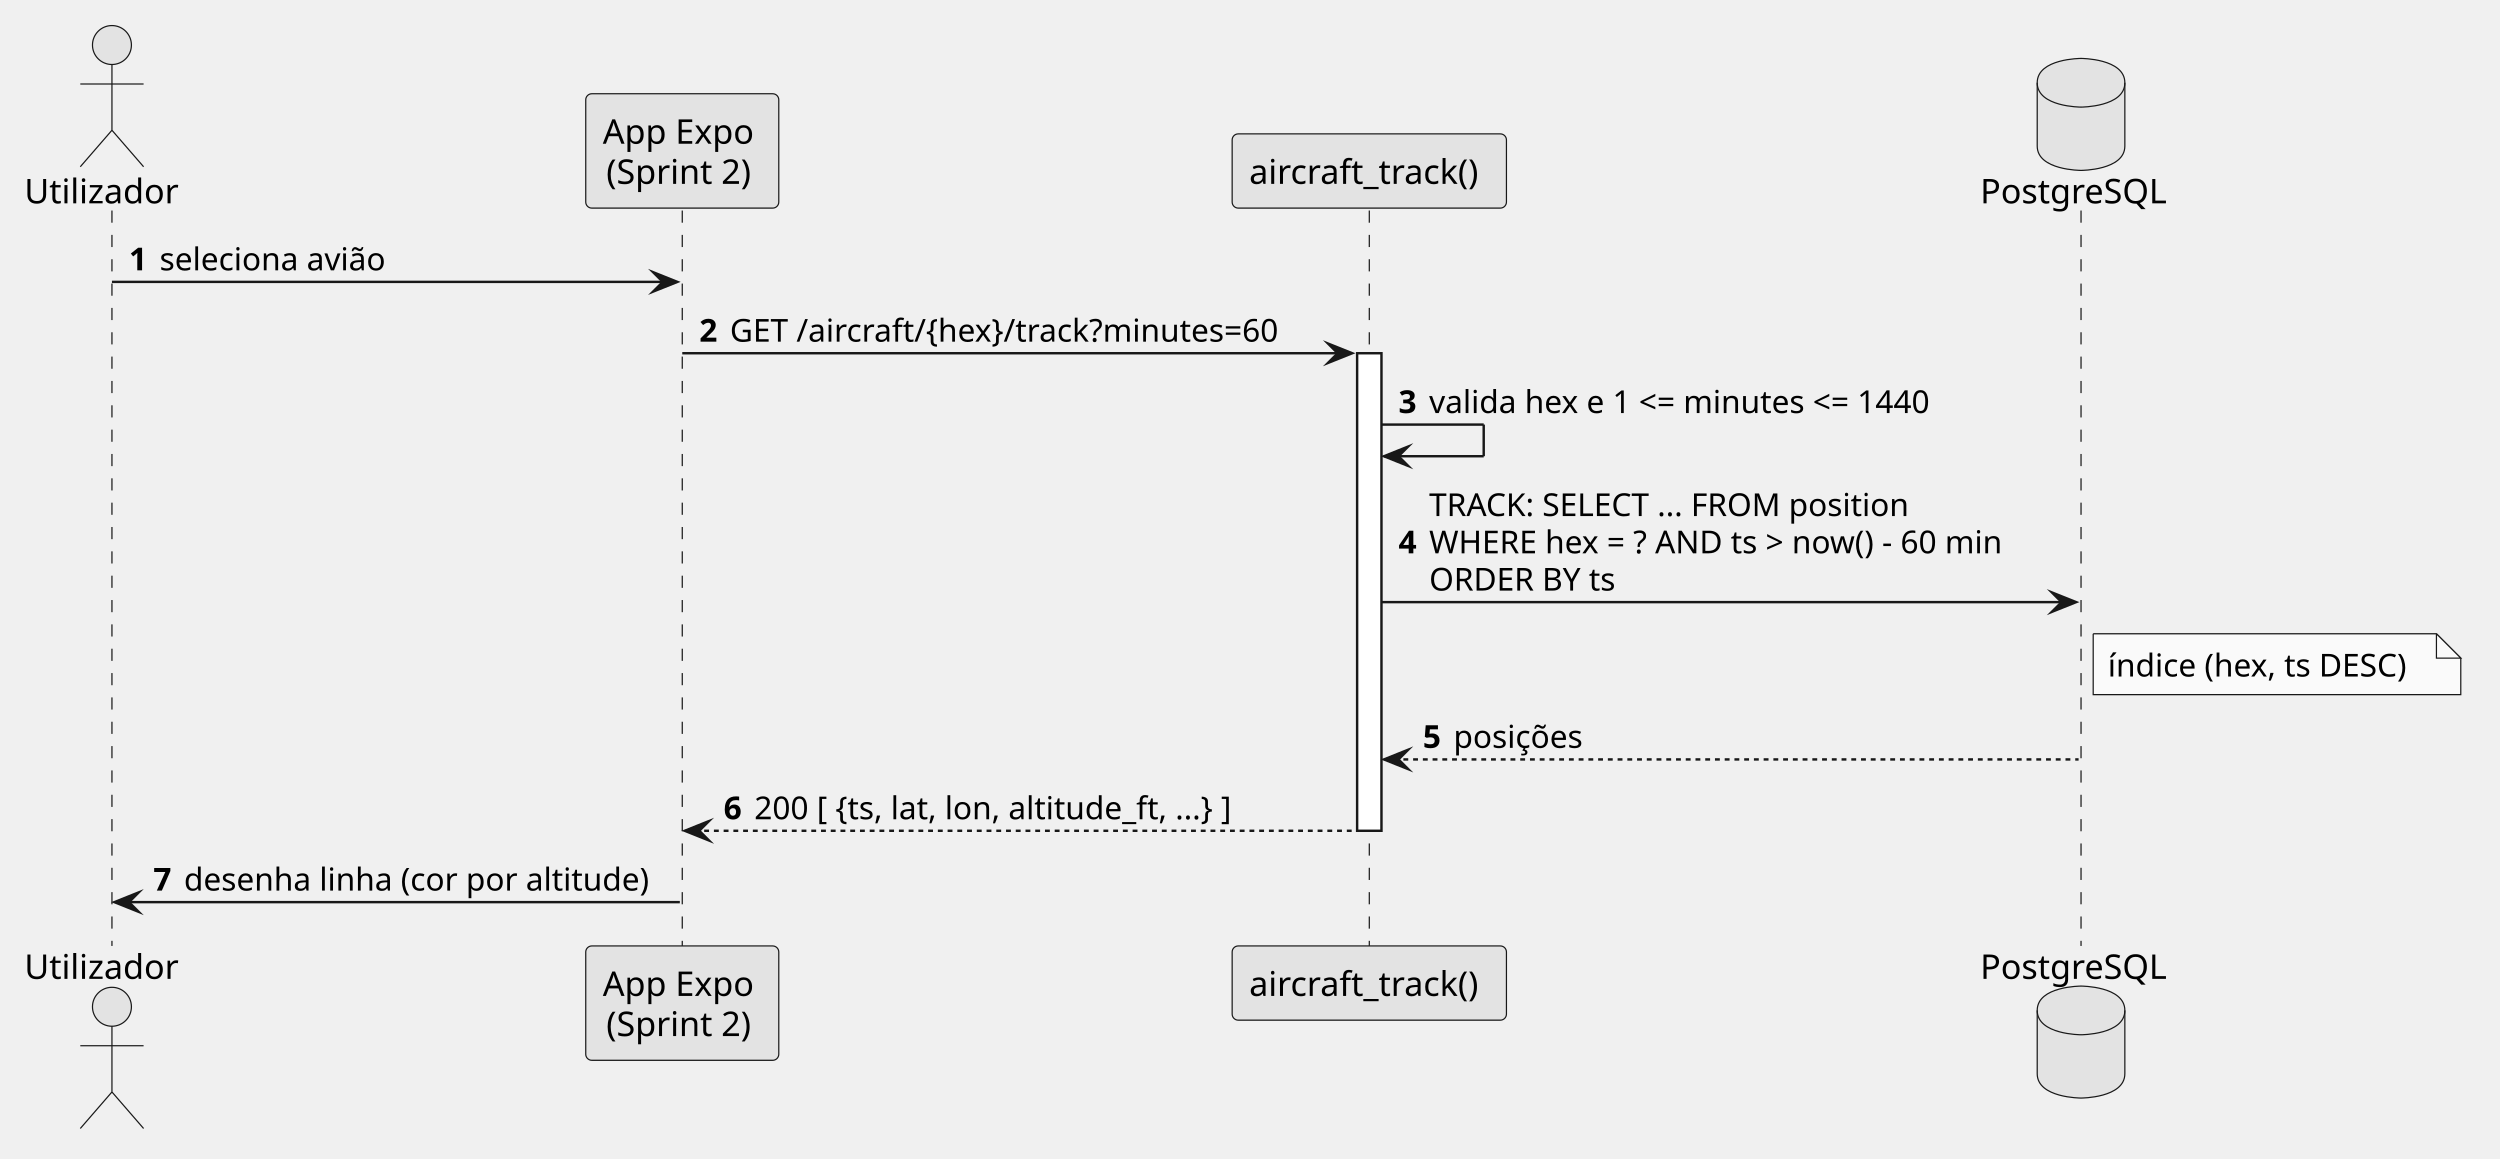
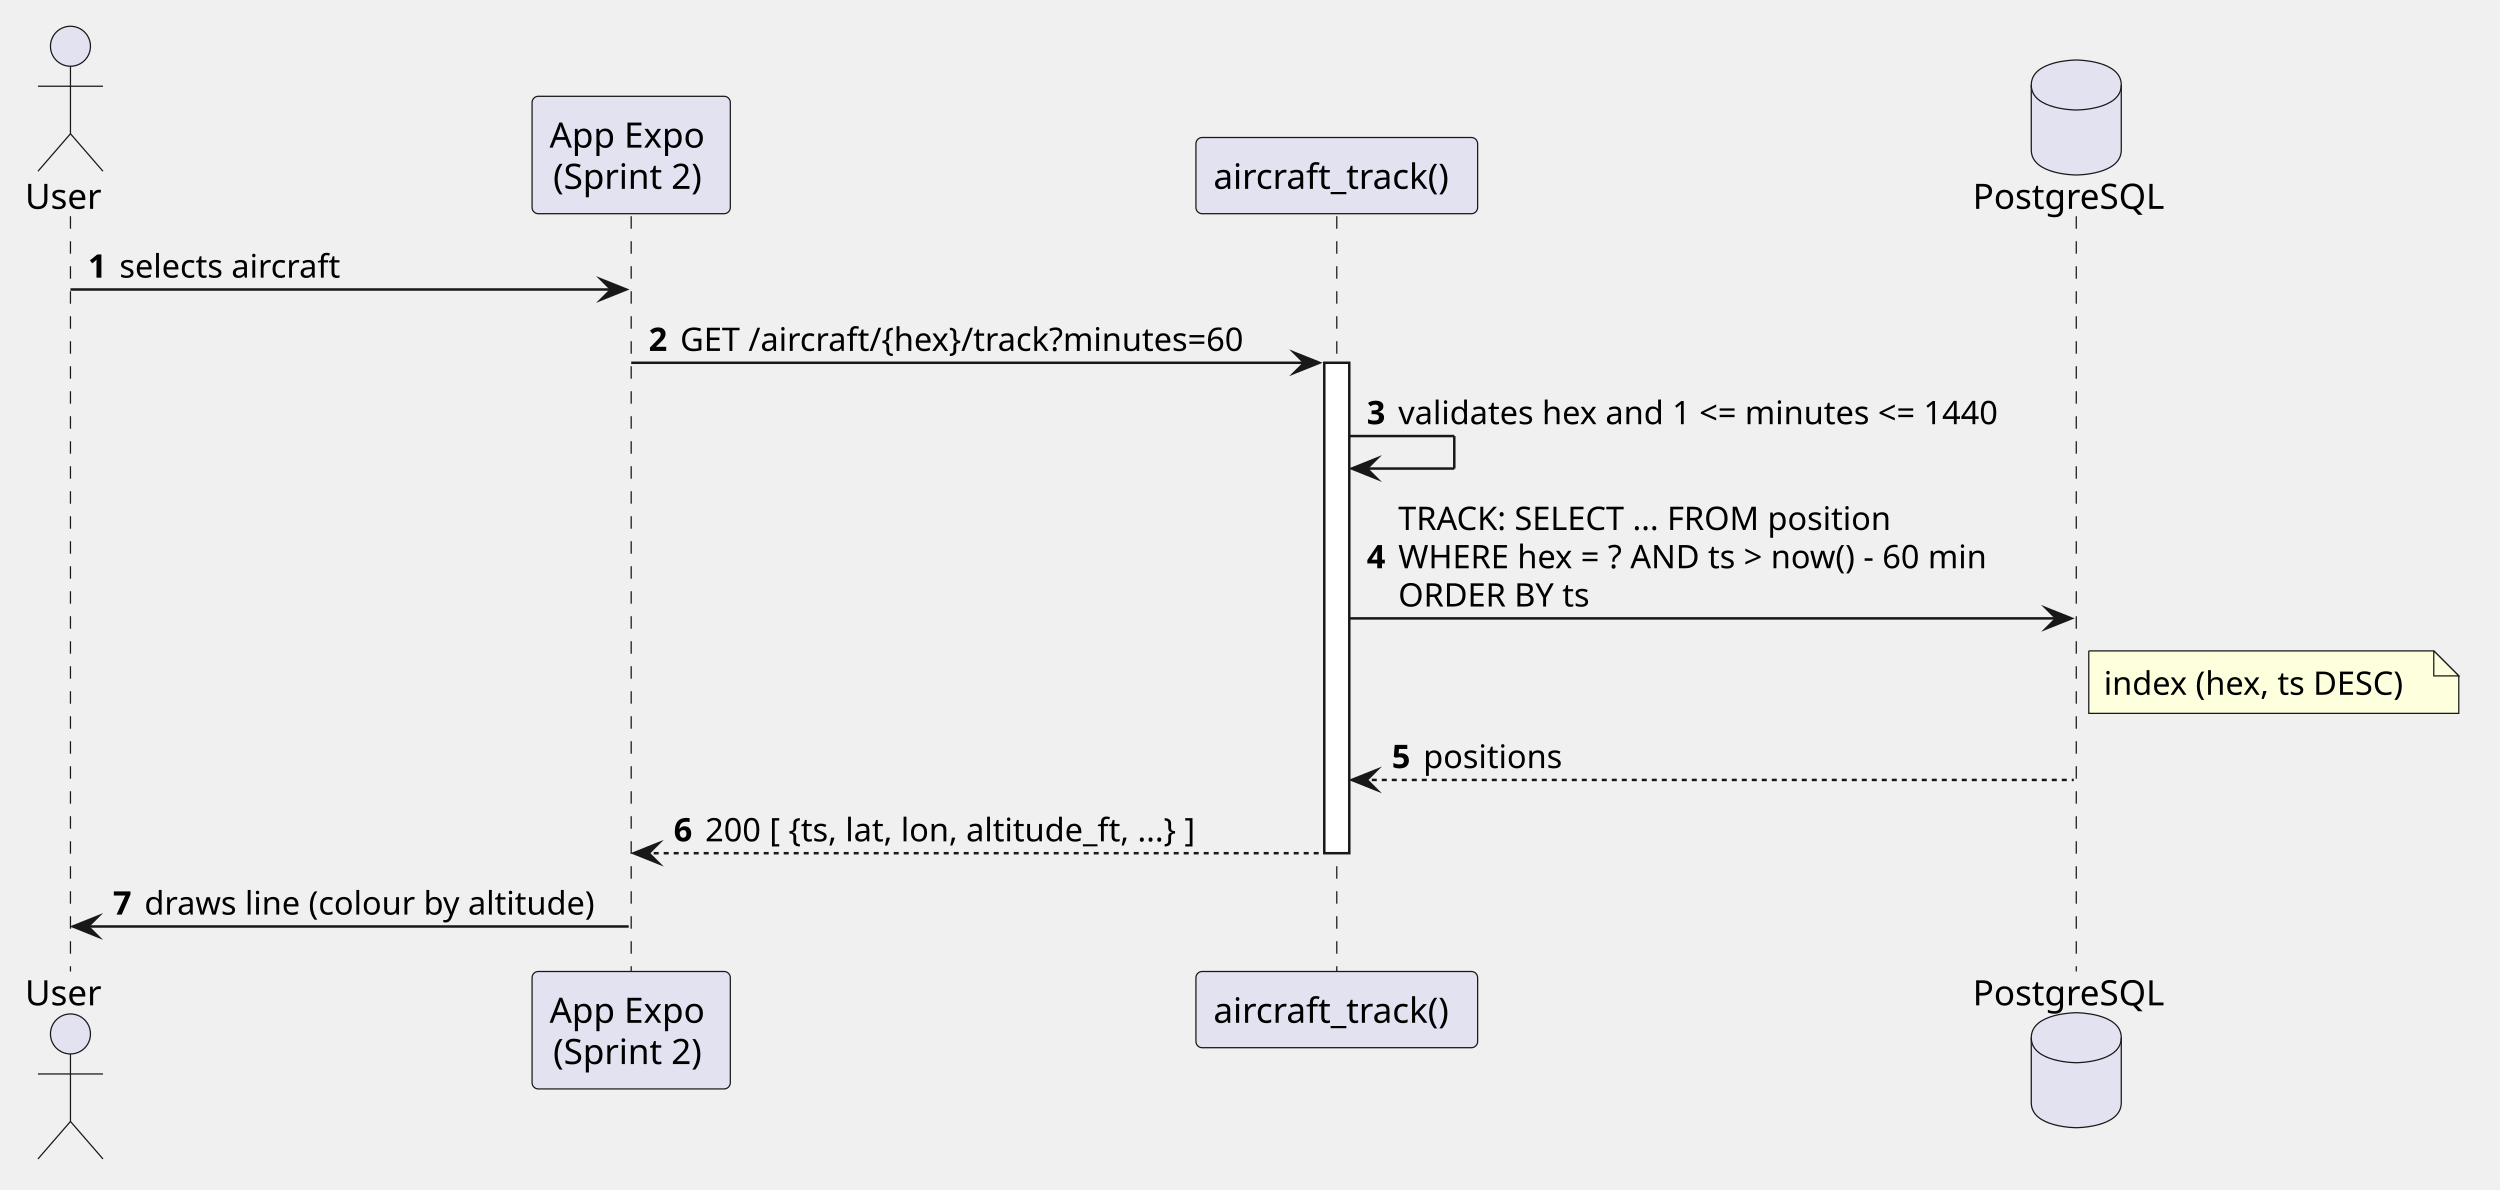
- <svg xmlns="http://www.w3.org/2000/svg" version="1.1" data-diagram-type="SEQUENCE" style="width:1027px;height:476px;background:#FFFFFF;" width="1027px" height="476px" viewBox="0 0 1027 476" zoomAndPan="magnify" preserveAspectRatio="none" contentStyleType="text/css">
+ <svg xmlns="http://www.w3.org/2000/svg" version="1.1" data-diagram-type="SEQUENCE" style="width:1000px;height:476px;background:#FFFFFF;" width="1000px" height="476px" viewBox="0 0 1000 476" zoomAndPan="magnify" preserveAspectRatio="none" contentStyleType="text/css">
  <defs />
  <g font-family="sans-serif" lengthAdjust="spacing">
-     <g class="participant-lifeline" data-qualified-name="U" data-entity-uid="part1" id="part1-lifeline" data-source-line="3">
+     <g class="participant-lifeline" data-qualified-name="U" data-entity-uid="part1" id="part1-lifeline" data-source-line="2">
      <g>
-         <rect x="42.487" y="86.488" width="8" height="302.105" fill="#000" fill-opacity="0" />
-         <line x1="45.987" y1="86.488" x2="45.987" y2="388.594" style="stroke:#181818;stroke-width:0.5;stroke-dasharray:5,5;" />
+         <rect x="24.683" y="86.488" width="8" height="302.105" fill="#000" fill-opacity="0" />
+         <line x1="28.183" y1="86.488" x2="28.183" y2="388.594" style="stroke:#181818;stroke-width:0.5;stroke-dasharray:5,5;" />
      </g>
    </g>
-     <g class="participant-lifeline" data-qualified-name="App" data-entity-uid="part2" id="part2-lifeline" data-source-line="4">
+     <g class="participant-lifeline" data-qualified-name="App" data-entity-uid="part2" id="part2-lifeline" data-source-line="3">
      <g>
-         <rect x="276.773" y="86.488" width="8" height="302.105" fill="#000" fill-opacity="0" />
-         <line x1="280.273" y1="86.488" x2="280.273" y2="388.594" style="stroke:#181818;stroke-width:0.5;stroke-dasharray:5,5;" />
+         <rect x="248.978" y="86.488" width="8" height="302.105" fill="#000" fill-opacity="0" />
+         <line x1="252.478" y1="86.488" x2="252.478" y2="388.594" style="stroke:#181818;stroke-width:0.5;stroke-dasharray:5,5;" />
      </g>
    </g>
-     <g class="participant-lifeline" data-qualified-name="API" data-entity-uid="part3" id="part3-lifeline" data-source-line="5">
+     <g class="participant-lifeline" data-qualified-name="API" data-entity-uid="part3" id="part3-lifeline" data-source-line="4">
      <g>
-         <rect x="559.007" y="86.488" width="8" height="302.105" fill="#000" fill-opacity="0" />
-         <line x1="562.507" y1="86.488" x2="562.507" y2="388.594" style="stroke:#181818;stroke-width:0.5;stroke-dasharray:5,5;" />
+         <rect x="531.212" y="86.488" width="8" height="302.105" fill="#000" fill-opacity="0" />
+         <line x1="534.712" y1="86.488" x2="534.712" y2="388.594" style="stroke:#181818;stroke-width:0.5;stroke-dasharray:5,5;" />
      </g>
    </g>
    <g>
-       <rect x="557.507" y="145.109" width="10" height="196.174" fill="#FFF" style="stroke:#181818;stroke-width:1;" />
+       <rect x="529.712" y="145.109" width="10" height="196.174" fill="#FFF" style="stroke:#181818;stroke-width:1;" />
    </g>
-     <g class="participant-lifeline" data-qualified-name="DB" data-entity-uid="part4" id="part4-lifeline" data-source-line="6">
+     <g class="participant-lifeline" data-qualified-name="DB" data-entity-uid="part4" id="part4-lifeline" data-source-line="5">
      <g>
-         <rect x="851.387" y="86.488" width="8" height="302.105" fill="#000" fill-opacity="0" />
-         <line x1="854.887" y1="86.488" x2="854.887" y2="388.594" style="stroke:#181818;stroke-width:0.5;stroke-dasharray:5,5;" />
+         <rect x="827.009" y="86.488" width="8" height="302.105" fill="#000" fill-opacity="0" />
+         <line x1="830.509" y1="86.488" x2="830.509" y2="388.594" style="stroke:#181818;stroke-width:0.5;stroke-dasharray:5,5;" />
      </g>
    </g>
-     <g class="participant participant-head" data-qualified-name="U" data-entity-uid="part1" id="part1-head" data-source-line="3">
-       <text x="10" y="83.535" fill="#000" font-size="14" textLength="65.974">Utilizador</text>
-       <ellipse cx="45.987" cy="18.5" rx="8" ry="8" fill="#E3E3E3" style="stroke:#181818;stroke-width:0.5;" />
-       <path d="M45.987,26.5 L45.987,53.5 M32.987,34.5 L58.987,34.5 M45.987,53.5 L32.987,68.5 M45.987,53.5 L58.987,68.5" style="stroke:#181818;stroke-width:0.5;" fill="none" />
+     <g class="participant participant-head" data-qualified-name="U" data-entity-uid="part1" id="part1-head" data-source-line="2">
+       <text x="10" y="83.535" fill="#000" font-size="14" textLength="30.365">User</text>
+       <ellipse cx="28.183" cy="18.5" rx="8" ry="8" fill="#E2E2F0" style="stroke:#181818;stroke-width:0.5;" />
+       <path d="M28.183,26.5 L28.183,53.5 M15.183,34.5 L41.183,34.5 M28.183,53.5 L15.183,68.5 M28.183,53.5 L41.183,68.5" style="stroke:#181818;stroke-width:0.5;" fill="none" />
    </g>
-     <g class="participant participant-head" data-qualified-name="App" data-entity-uid="part2" id="part2-head" data-source-line="4">
-       <rect x="240.625" y="38.512" width="79.297" height="46.977" fill="#E3E3E3" style="stroke:#181818;stroke-width:0.5;" rx="2.5" ry="2.5" />
-       <text x="247.625" y="59.047" fill="#000" font-size="14" textLength="65.297">App Expo</text>
-       <text x="249.053" y="75.535" fill="#000" font-size="14" textLength="62.439">(Sprint 2)</text>
+     <g class="participant participant-head" data-qualified-name="App" data-entity-uid="part2" id="part2-head" data-source-line="3">
+       <rect x="212.829" y="38.512" width="79.297" height="46.977" fill="#E2E2F0" style="stroke:#181818;stroke-width:0.5;" rx="2.5" ry="2.5" />
+       <text x="219.829" y="59.047" fill="#000" font-size="14" textLength="65.297">App Expo</text>
+       <text x="221.258" y="75.535" fill="#000" font-size="14" textLength="62.439">(Sprint 2)</text>
    </g>
-     <g class="participant participant-head" data-qualified-name="API" data-entity-uid="part3" id="part3-head" data-source-line="5">
-       <rect x="506.169" y="55" width="112.677" height="30.488" fill="#E3E3E3" style="stroke:#181818;stroke-width:0.5;" rx="2.5" ry="2.5" />
-       <text x="513.169" y="75.535" fill="#000" font-size="14" textLength="98.677">aircraft_track()</text>
+     <g class="participant participant-head" data-qualified-name="API" data-entity-uid="part3" id="part3-head" data-source-line="4">
+       <rect x="478.374" y="55" width="112.677" height="30.488" fill="#E2E2F0" style="stroke:#181818;stroke-width:0.5;" rx="2.5" ry="2.5" />
+       <text x="485.374" y="75.535" fill="#000" font-size="14" textLength="98.677">aircraft_track()</text>
    </g>
-     <g class="participant participant-head" data-qualified-name="DB" data-entity-uid="part4" id="part4-head" data-source-line="6">
-       <text x="813.462" y="83.535" fill="#000" font-size="14" textLength="76.85">PostgreSQL</text>
-       <path d="M836.887,34 C836.887,24 854.887,24 854.887,24 C854.887,24 872.887,24 872.887,34 L872.887,60 C872.887,70 854.887,70 854.887,70 C854.887,70 836.887,70 836.887,60 L836.887,34" style="stroke:#181818;stroke-width:0.5;" fill="#E3E3E3" />
-       <path d="M836.887,34 C836.887,44 854.887,44 854.887,44 C854.887,44 872.887,44 872.887,34" style="stroke:#181818;stroke-width:0.5;" fill="none" />
+     <g class="participant participant-head" data-qualified-name="DB" data-entity-uid="part4" id="part4-head" data-source-line="5">
+       <text x="789.084" y="83.535" fill="#000" font-size="14" textLength="76.85">PostgreSQL</text>
+       <path d="M812.509,34 C812.509,24 830.509,24 830.509,24 C830.509,24 848.509,24 848.509,34 L848.509,60 C848.509,70 830.509,70 830.509,70 C830.509,70 812.509,70 812.509,60 L812.509,34" style="stroke:#181818;stroke-width:0.5;" fill="#E2E2F0" />
+       <path d="M812.509,34 C812.509,44 830.509,44 830.509,44 C830.509,44 848.509,44 848.509,34" style="stroke:#181818;stroke-width:0.5;" fill="none" />
    </g>
-     <g class="participant participant-tail" data-qualified-name="U" data-entity-uid="part1" id="part1-tail" data-source-line="3">
-       <text x="10" y="402.129" fill="#000" font-size="14" textLength="65.974">Utilizador</text>
-       <ellipse cx="45.987" cy="413.582" rx="8" ry="8" fill="#E3E3E3" style="stroke:#181818;stroke-width:0.5;" />
-       <path d="M45.987,421.582 L45.987,448.582 M32.987,429.582 L58.987,429.582 M45.987,448.582 L32.987,463.582 M45.987,448.582 L58.987,463.582" style="stroke:#181818;stroke-width:0.5;" fill="none" />
+     <g class="participant participant-tail" data-qualified-name="U" data-entity-uid="part1" id="part1-tail" data-source-line="2">
+       <text x="10" y="402.129" fill="#000" font-size="14" textLength="30.365">User</text>
+       <ellipse cx="28.183" cy="413.582" rx="8" ry="8" fill="#E2E2F0" style="stroke:#181818;stroke-width:0.5;" />
+       <path d="M28.183,421.582 L28.183,448.582 M15.183,429.582 L41.183,429.582 M28.183,448.582 L15.183,463.582 M28.183,448.582 L41.183,463.582" style="stroke:#181818;stroke-width:0.5;" fill="none" />
    </g>
-     <g class="participant participant-tail" data-qualified-name="App" data-entity-uid="part2" id="part2-tail" data-source-line="4">
-       <rect x="240.625" y="388.594" width="79.297" height="46.977" fill="#E3E3E3" style="stroke:#181818;stroke-width:0.5;" rx="2.5" ry="2.5" />
-       <text x="247.625" y="409.129" fill="#000" font-size="14" textLength="65.297">App Expo</text>
-       <text x="249.053" y="425.617" fill="#000" font-size="14" textLength="62.439">(Sprint 2)</text>
+     <g class="participant participant-tail" data-qualified-name="App" data-entity-uid="part2" id="part2-tail" data-source-line="3">
+       <rect x="212.829" y="388.594" width="79.297" height="46.977" fill="#E2E2F0" style="stroke:#181818;stroke-width:0.5;" rx="2.5" ry="2.5" />
+       <text x="219.829" y="409.129" fill="#000" font-size="14" textLength="65.297">App Expo</text>
+       <text x="221.258" y="425.617" fill="#000" font-size="14" textLength="62.439">(Sprint 2)</text>
    </g>
-     <g class="participant participant-tail" data-qualified-name="API" data-entity-uid="part3" id="part3-tail" data-source-line="5">
-       <rect x="506.169" y="388.594" width="112.677" height="30.488" fill="#E3E3E3" style="stroke:#181818;stroke-width:0.5;" rx="2.5" ry="2.5" />
-       <text x="513.169" y="409.129" fill="#000" font-size="14" textLength="98.677">aircraft_track()</text>
+     <g class="participant participant-tail" data-qualified-name="API" data-entity-uid="part3" id="part3-tail" data-source-line="4">
+       <rect x="478.374" y="388.594" width="112.677" height="30.488" fill="#E2E2F0" style="stroke:#181818;stroke-width:0.5;" rx="2.5" ry="2.5" />
+       <text x="485.374" y="409.129" fill="#000" font-size="14" textLength="98.677">aircraft_track()</text>
    </g>
-     <g class="participant participant-tail" data-qualified-name="DB" data-entity-uid="part4" id="part4-tail" data-source-line="6">
-       <text x="813.462" y="402.129" fill="#000" font-size="14" textLength="76.85">PostgreSQL</text>
-       <path d="M836.887,415.082 C836.887,405.082 854.887,405.082 854.887,405.082 C854.887,405.082 872.887,405.082 872.887,415.082 L872.887,441.082 C872.887,451.082 854.887,451.082 854.887,451.082 C854.887,451.082 836.887,451.082 836.887,441.082 L836.887,415.082" style="stroke:#181818;stroke-width:0.5;" fill="#E3E3E3" />
-       <path d="M836.887,415.082 C836.887,425.082 854.887,425.082 854.887,425.082 C854.887,425.082 872.887,425.082 872.887,415.082" style="stroke:#181818;stroke-width:0.5;" fill="none" />
+     <g class="participant participant-tail" data-qualified-name="DB" data-entity-uid="part4" id="part4-tail" data-source-line="5">
+       <text x="789.084" y="402.129" fill="#000" font-size="14" textLength="76.85">PostgreSQL</text>
+       <path d="M812.509,415.082 C812.509,405.082 830.509,405.082 830.509,405.082 C830.509,405.082 848.509,405.082 848.509,415.082 L848.509,441.082 C848.509,451.082 830.509,451.082 830.509,451.082 C830.509,451.082 812.509,451.082 812.509,441.082 L812.509,415.082" style="stroke:#181818;stroke-width:0.5;" fill="#E2E2F0" />
+       <path d="M812.509,415.082 C812.509,425.082 830.509,425.082 830.509,425.082 C830.509,425.082 848.509,425.082 848.509,415.082" style="stroke:#181818;stroke-width:0.5;" fill="none" />
    </g>
-     <g class="message" data-entity-1="part1" data-entity-2="part2" id="msg1" data-source-line="8">
-       <polygon points="268.273,111.799,278.273,115.799,268.273,119.799,272.273,115.799" fill="#181818" style="stroke:#181818;stroke-width:1;stroke-linejoin:miter;stroke-miterlimit:10;" />
-       <line x1="45.987" y1="115.799" x2="274.273" y2="115.799" style="stroke:#181818;stroke-width:1;" />
-       <text x="52.987" y="111.057" fill="#000" font-size="13" font-weight="700">1</text>
-       <text x="65.563" y="111.057" fill="#000" font-size="13" textLength="95.462">seleciona avião</text>
+     <g class="message" data-entity-1="part1" data-entity-2="part2" id="msg1" data-source-line="7">
+       <polygon points="240.478,111.799,250.478,115.799,240.478,119.799,244.478,115.799" fill="#181818" style="stroke:#181818;stroke-width:1;stroke-linejoin:miter;stroke-miterlimit:10;" />
+       <line x1="28.183" y1="115.799" x2="246.478" y2="115.799" style="stroke:#181818;stroke-width:1;" />
+       <text x="35.183" y="111.057" fill="#000" font-size="13" font-weight="700">1</text>
+       <text x="47.758" y="111.057" fill="#000" font-size="13" textLength="92.187">selects aircraft</text>
    </g>
-     <g class="message" data-entity-1="part2" data-entity-2="part3" id="msg2" data-source-line="9">
-       <polygon points="545.507,141.109,555.507,145.109,545.507,149.109,549.507,145.109" fill="#181818" style="stroke:#181818;stroke-width:1;stroke-linejoin:miter;stroke-miterlimit:10;" />
-       <line x1="280.273" y1="145.109" x2="551.507" y2="145.109" style="stroke:#181818;stroke-width:1;" />
-       <text x="287.273" y="140.367" fill="#000" font-size="13" font-weight="700">2</text>
-       <text x="299.849" y="140.367" fill="#000" font-size="13" textLength="240.659">GET /aircraft/{hex}/track?minutes=60</text>
+     <g class="message" data-entity-1="part2" data-entity-2="part3" id="msg2" data-source-line="8">
+       <polygon points="517.712,141.109,527.712,145.109,517.712,149.109,521.712,145.109" fill="#181818" style="stroke:#181818;stroke-width:1;stroke-linejoin:miter;stroke-miterlimit:10;" />
+       <line x1="252.478" y1="145.109" x2="523.712" y2="145.109" style="stroke:#181818;stroke-width:1;" />
+       <text x="259.478" y="140.367" fill="#000" font-size="13" font-weight="700">2</text>
+       <text x="272.053" y="140.367" fill="#000" font-size="13" textLength="240.659">GET /aircraft/{hex}/track?minutes=60</text>
    </g>
-     <g class="message" data-entity-1="part3" data-entity-2="part3" id="msg3" data-source-line="11">
-       <line x1="567.507" y1="174.42" x2="609.507" y2="174.42" style="stroke:#181818;stroke-width:1;" />
-       <line x1="609.507" y1="174.42" x2="609.507" y2="187.42" style="stroke:#181818;stroke-width:1;" />
-       <line x1="568.507" y1="187.42" x2="609.507" y2="187.42" style="stroke:#181818;stroke-width:1;" />
-       <polygon points="578.507,183.42,568.507,187.42,578.507,191.42,574.507,187.42" fill="#181818" style="stroke:#181818;stroke-width:1;stroke-linejoin:miter;stroke-miterlimit:10;" />
-       <text x="574.507" y="169.678" fill="#000" font-size="13" font-weight="700">3</text>
-       <text x="587.083" y="169.678" fill="#000" font-size="13" textLength="229.303">valida hex e 1 &lt;= minutes &lt;= 1440</text>
+     <g class="message" data-entity-1="part3" data-entity-2="part3" id="msg3" data-source-line="10">
+       <line x1="539.712" y1="174.42" x2="581.712" y2="174.42" style="stroke:#181818;stroke-width:1;" />
+       <line x1="581.712" y1="174.42" x2="581.712" y2="187.42" style="stroke:#181818;stroke-width:1;" />
+       <line x1="540.712" y1="187.42" x2="581.712" y2="187.42" style="stroke:#181818;stroke-width:1;" />
+       <polygon points="550.712,183.42,540.712,187.42,550.712,191.42,546.712,187.42" fill="#181818" style="stroke:#181818;stroke-width:1;stroke-linejoin:miter;stroke-miterlimit:10;" />
+       <text x="546.712" y="169.678" fill="#000" font-size="13" font-weight="700">3</text>
+       <text x="559.288" y="169.678" fill="#000" font-size="13" textLength="264.221">validates hex and 1 &lt;= minutes &lt;= 1440</text>
    </g>
-     <g class="message" data-entity-1="part3" data-entity-2="part4" id="msg4" data-source-line="12">
-       <polygon points="842.887,243.352,852.887,247.352,842.887,251.352,846.887,247.352" fill="#181818" style="stroke:#181818;stroke-width:1;stroke-linejoin:miter;stroke-miterlimit:10;" />
-       <line x1="567.507" y1="247.352" x2="848.887" y2="247.352" style="stroke:#181818;stroke-width:1;" />
-       <text x="574.507" y="227.299" fill="#000" font-size="13" font-weight="700">4</text>
-       <text x="587.083" y="211.988" fill="#000" font-size="13" textLength="208.749">TRACK: SELECT ... FROM position</text>
-       <text x="587.083" y="227.299" fill="#000" font-size="13" textLength="255.804">WHERE hex = ? AND ts &gt; now() - 60 min</text>
-       <text x="587.083" y="242.609" fill="#000" font-size="13" textLength="78.616">ORDER BY ts</text>
+     <g class="message" data-entity-1="part3" data-entity-2="part4" id="msg4" data-source-line="11">
+       <polygon points="818.509,243.352,828.509,247.352,818.509,251.352,822.509,247.352" fill="#181818" style="stroke:#181818;stroke-width:1;stroke-linejoin:miter;stroke-miterlimit:10;" />
+       <line x1="539.712" y1="247.352" x2="824.509" y2="247.352" style="stroke:#181818;stroke-width:1;" />
+       <text x="546.712" y="227.299" fill="#000" font-size="13" font-weight="700">4</text>
+       <text x="559.288" y="211.988" fill="#000" font-size="13" textLength="208.749">TRACK: SELECT ... FROM position</text>
+       <text x="559.288" y="227.299" fill="#000" font-size="13" textLength="255.804">WHERE hex = ? AND ts &gt; now() - 60 min</text>
+       <text x="559.288" y="242.609" fill="#000" font-size="13" textLength="78.616">ORDER BY ts</text>
    </g>
-     <path d="M859.887,260.352 L859.887,285.352 L1010.887,285.352 L1010.887,270.352 L1000.887,260.352 L859.887,260.352" style="stroke:#181818;stroke-width:0.5;" fill="#FAFAFA" />
-     <path d="M1000.887,260.352 L1000.887,270.352 L1010.887,270.352 L1000.887,260.352" style="stroke:#181818;stroke-width:0.5;" fill="#FAFAFA" />
-     <text x="865.887" y="277.92" fill="#000" font-size="13" textLength="130.127">índice (hex, ts DESC)</text>
-     <g class="message" data-entity-1="part4" data-entity-2="part3" id="msg5" data-source-line="14">
-       <polygon points="578.507,307.973,568.507,311.973,578.507,315.973,574.507,311.973" fill="#181818" style="stroke:#181818;stroke-width:1;stroke-linejoin:miter;stroke-miterlimit:10;" />
-       <line x1="572.507" y1="311.973" x2="853.887" y2="311.973" style="stroke:#181818;stroke-width:1;stroke-dasharray:2,2;" />
-       <text x="584.507" y="307.23" fill="#000" font-size="13" font-weight="700">5</text>
-       <text x="597.083" y="307.23" fill="#000" font-size="13" textLength="55.066">posições</text>
+     <path d="M835.509,260.352 L835.509,285.352 L983.509,285.352 L983.509,270.352 L973.509,260.352 L835.509,260.352" style="stroke:#181818;stroke-width:0.5;" fill="#FEFFDD" />
+     <path d="M973.509,260.352 L973.509,270.352 L983.509,270.352 L973.509,260.352" style="stroke:#181818;stroke-width:0.5;" fill="#FEFFDD" />
+     <text x="841.509" y="277.92" fill="#000" font-size="13" textLength="127.683">index (hex, ts DESC)</text>
+     <g class="message" data-entity-1="part4" data-entity-2="part3" id="msg5" data-source-line="13">
+       <polygon points="550.712,307.973,540.712,311.973,550.712,315.973,546.712,311.973" fill="#181818" style="stroke:#181818;stroke-width:1;stroke-linejoin:miter;stroke-miterlimit:10;" />
+       <line x1="544.712" y1="311.973" x2="829.509" y2="311.973" style="stroke:#181818;stroke-width:1;stroke-dasharray:2,2;" />
+       <text x="556.712" y="307.23" fill="#000" font-size="13" font-weight="700">5</text>
+       <text x="569.288" y="307.23" fill="#000" font-size="13" textLength="57.853">positions</text>
    </g>
-     <g class="message" data-entity-1="part3" data-entity-2="part2" id="msg6" data-source-line="15">
-       <polygon points="291.273,337.283,281.273,341.283,291.273,345.283,287.273,341.283" fill="#181818" style="stroke:#181818;stroke-width:1;stroke-linejoin:miter;stroke-miterlimit:10;" />
-       <line x1="285.273" y1="341.283" x2="556.507" y2="341.283" style="stroke:#181818;stroke-width:1;stroke-dasharray:2,2;" />
-       <text x="297.273" y="336.541" fill="#000" font-size="13" font-weight="700">6</text>
-       <text x="309.849" y="336.541" fill="#000" font-size="13" textLength="210.311">200 [ {ts, lat, lon, altitude_ft, ...} ]</text>
+     <g class="message" data-entity-1="part3" data-entity-2="part2" id="msg6" data-source-line="14">
+       <polygon points="263.478,337.283,253.478,341.283,263.478,345.283,259.478,341.283" fill="#181818" style="stroke:#181818;stroke-width:1;stroke-linejoin:miter;stroke-miterlimit:10;" />
+       <line x1="257.478" y1="341.283" x2="528.712" y2="341.283" style="stroke:#181818;stroke-width:1;stroke-dasharray:2,2;" />
+       <text x="269.478" y="336.541" fill="#000" font-size="13" font-weight="700">6</text>
+       <text x="282.053" y="336.541" fill="#000" font-size="13" textLength="210.311">200 [ {ts, lat, lon, altitude_ft, ...} ]</text>
    </g>
-     <g class="message" data-entity-1="part2" data-entity-2="part1" id="msg7" data-source-line="17">
-       <polygon points="56.987,366.594,46.987,370.594,56.987,374.594,52.987,370.594" fill="#181818" style="stroke:#181818;stroke-width:1;stroke-linejoin:miter;stroke-miterlimit:10;" />
-       <line x1="50.987" y1="370.594" x2="279.273" y2="370.594" style="stroke:#181818;stroke-width:1;" />
-       <text x="62.987" y="365.852" fill="#000" font-size="13" font-weight="700">7</text>
-       <text x="75.563" y="365.852" fill="#000" font-size="13" textLength="197.71">desenha linha (cor por altitude)</text>
+     <g class="message" data-entity-1="part2" data-entity-2="part1" id="msg7" data-source-line="16">
+       <polygon points="39.183,366.594,29.183,370.594,39.183,374.594,35.183,370.594" fill="#181818" style="stroke:#181818;stroke-width:1;stroke-linejoin:miter;stroke-miterlimit:10;" />
+       <line x1="33.183" y1="370.594" x2="251.478" y2="370.594" style="stroke:#181818;stroke-width:1;" />
+       <text x="45.183" y="365.852" fill="#000" font-size="13" font-weight="700">7</text>
+       <text x="57.758" y="365.852" fill="#000" font-size="13" textLength="187.719">draws line (colour by altitude)</text>
    </g>
  </g>
</svg>
